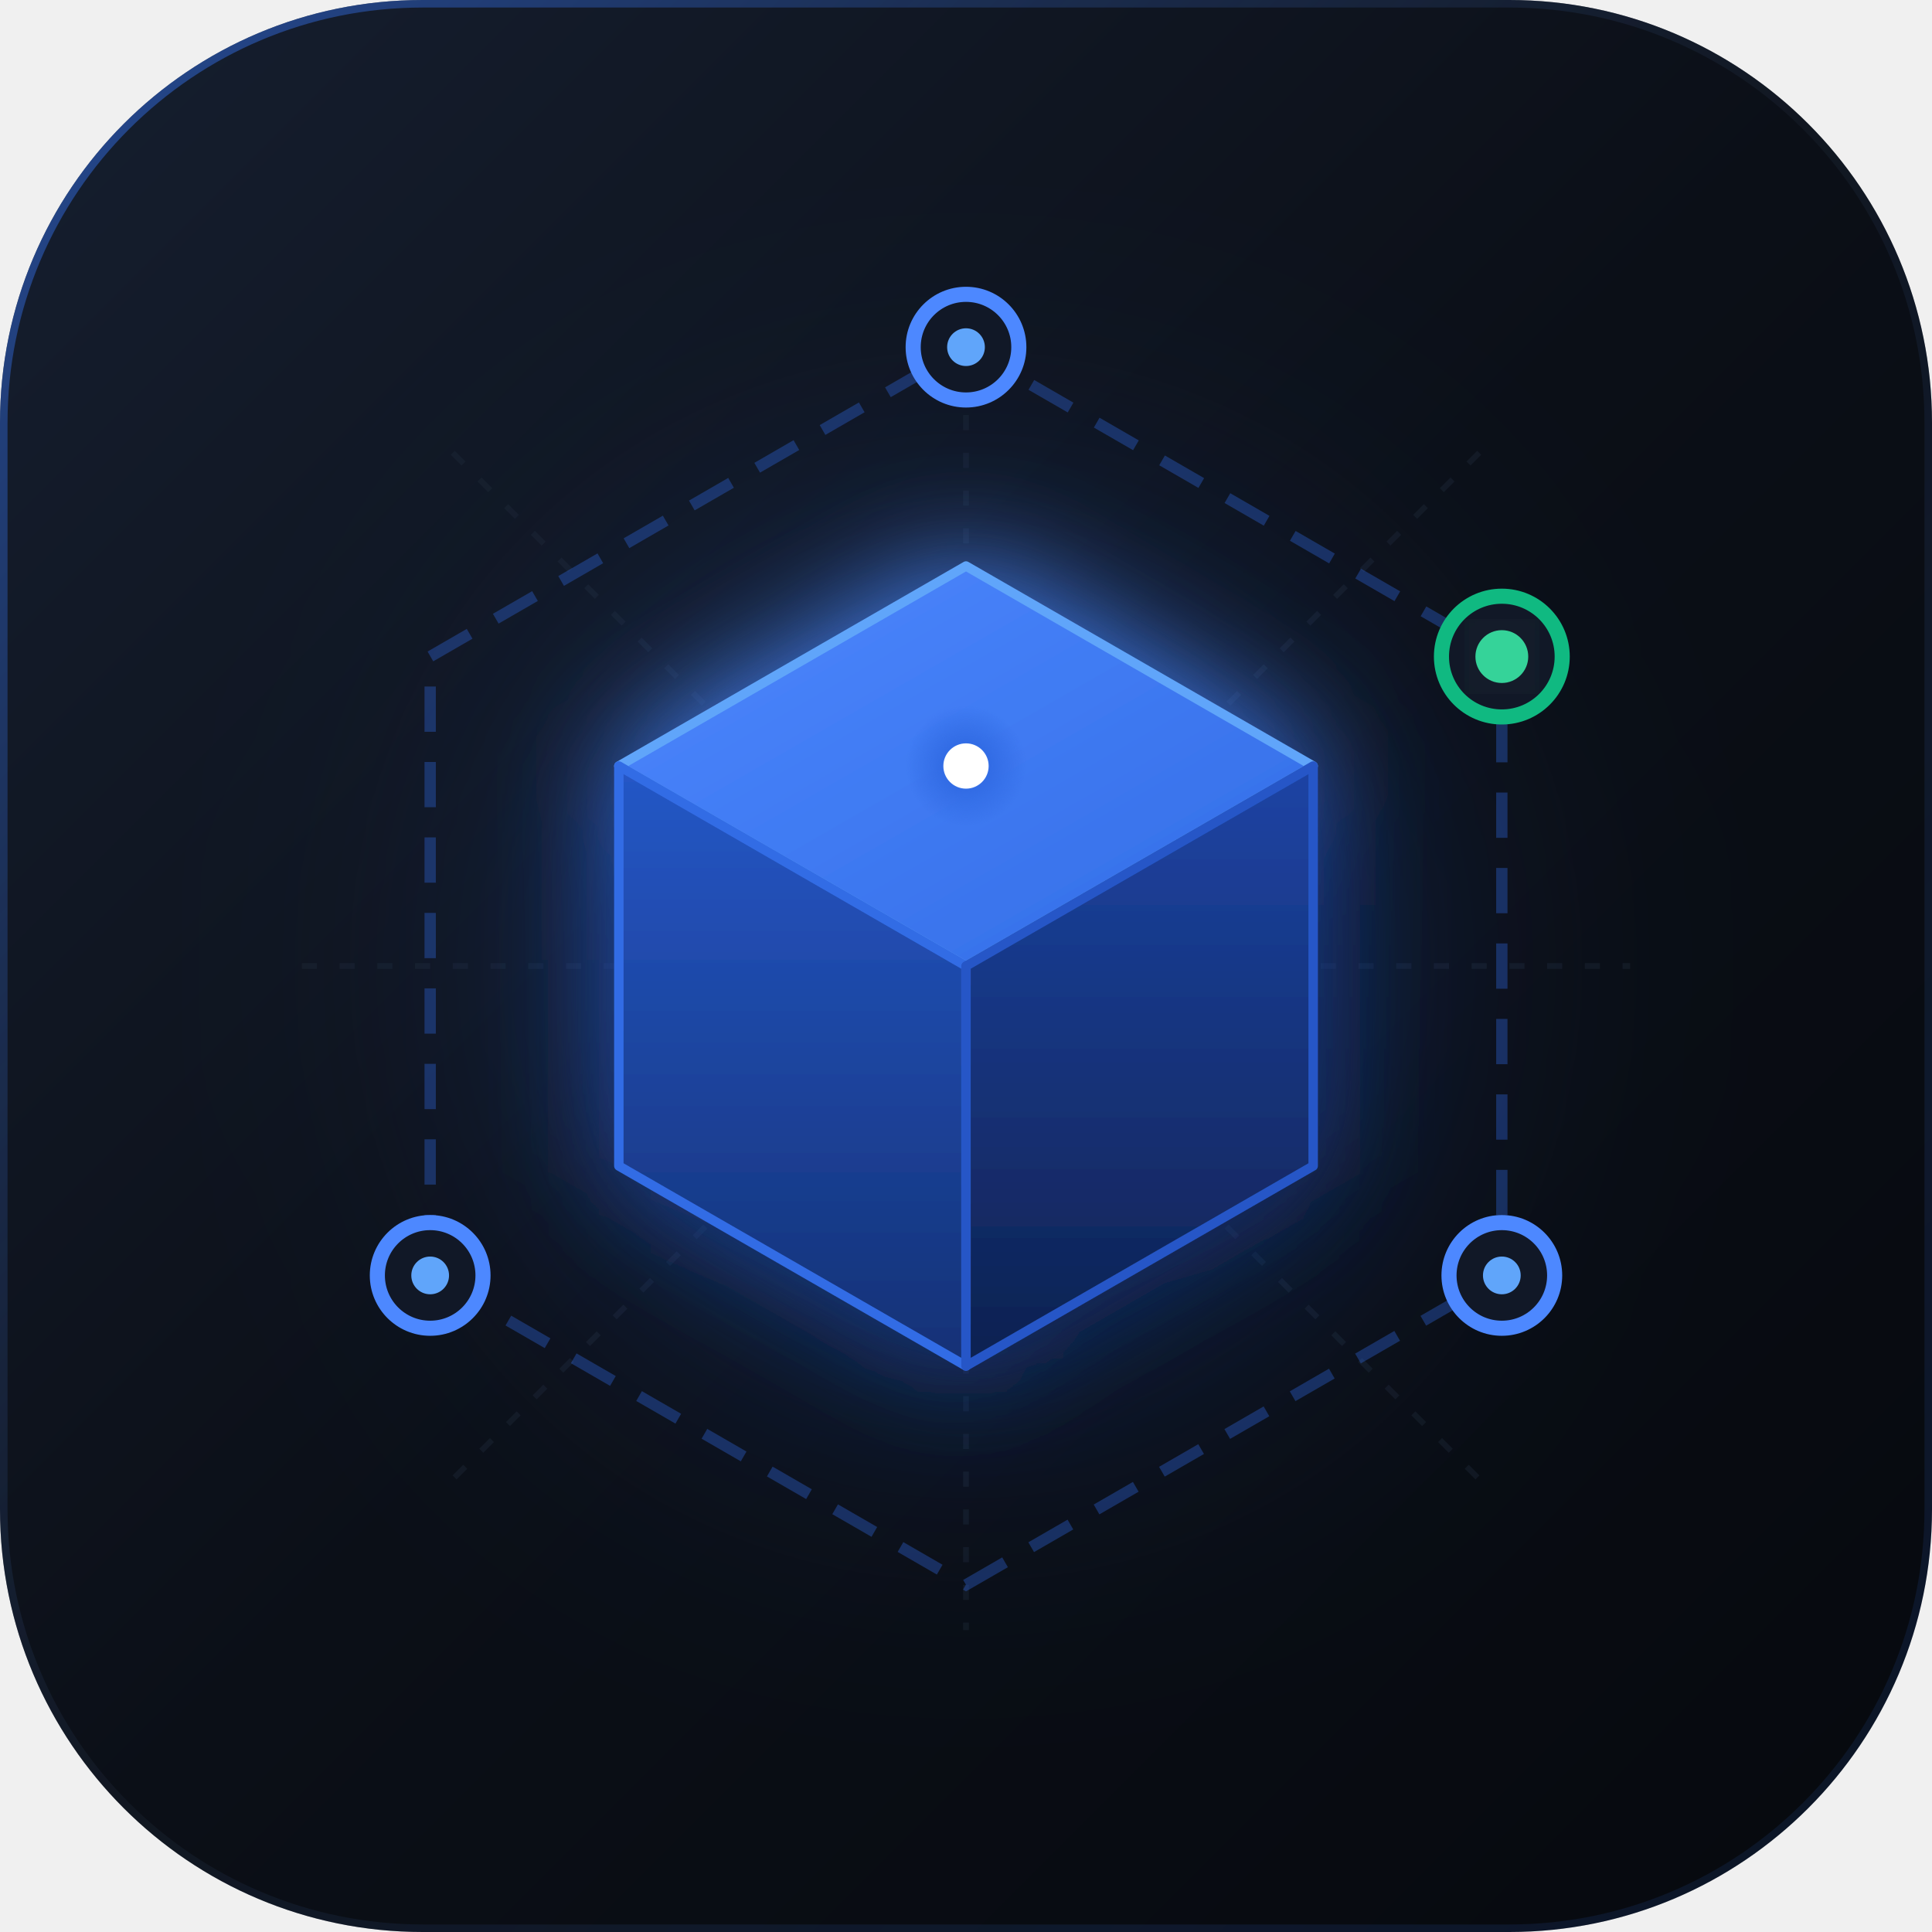
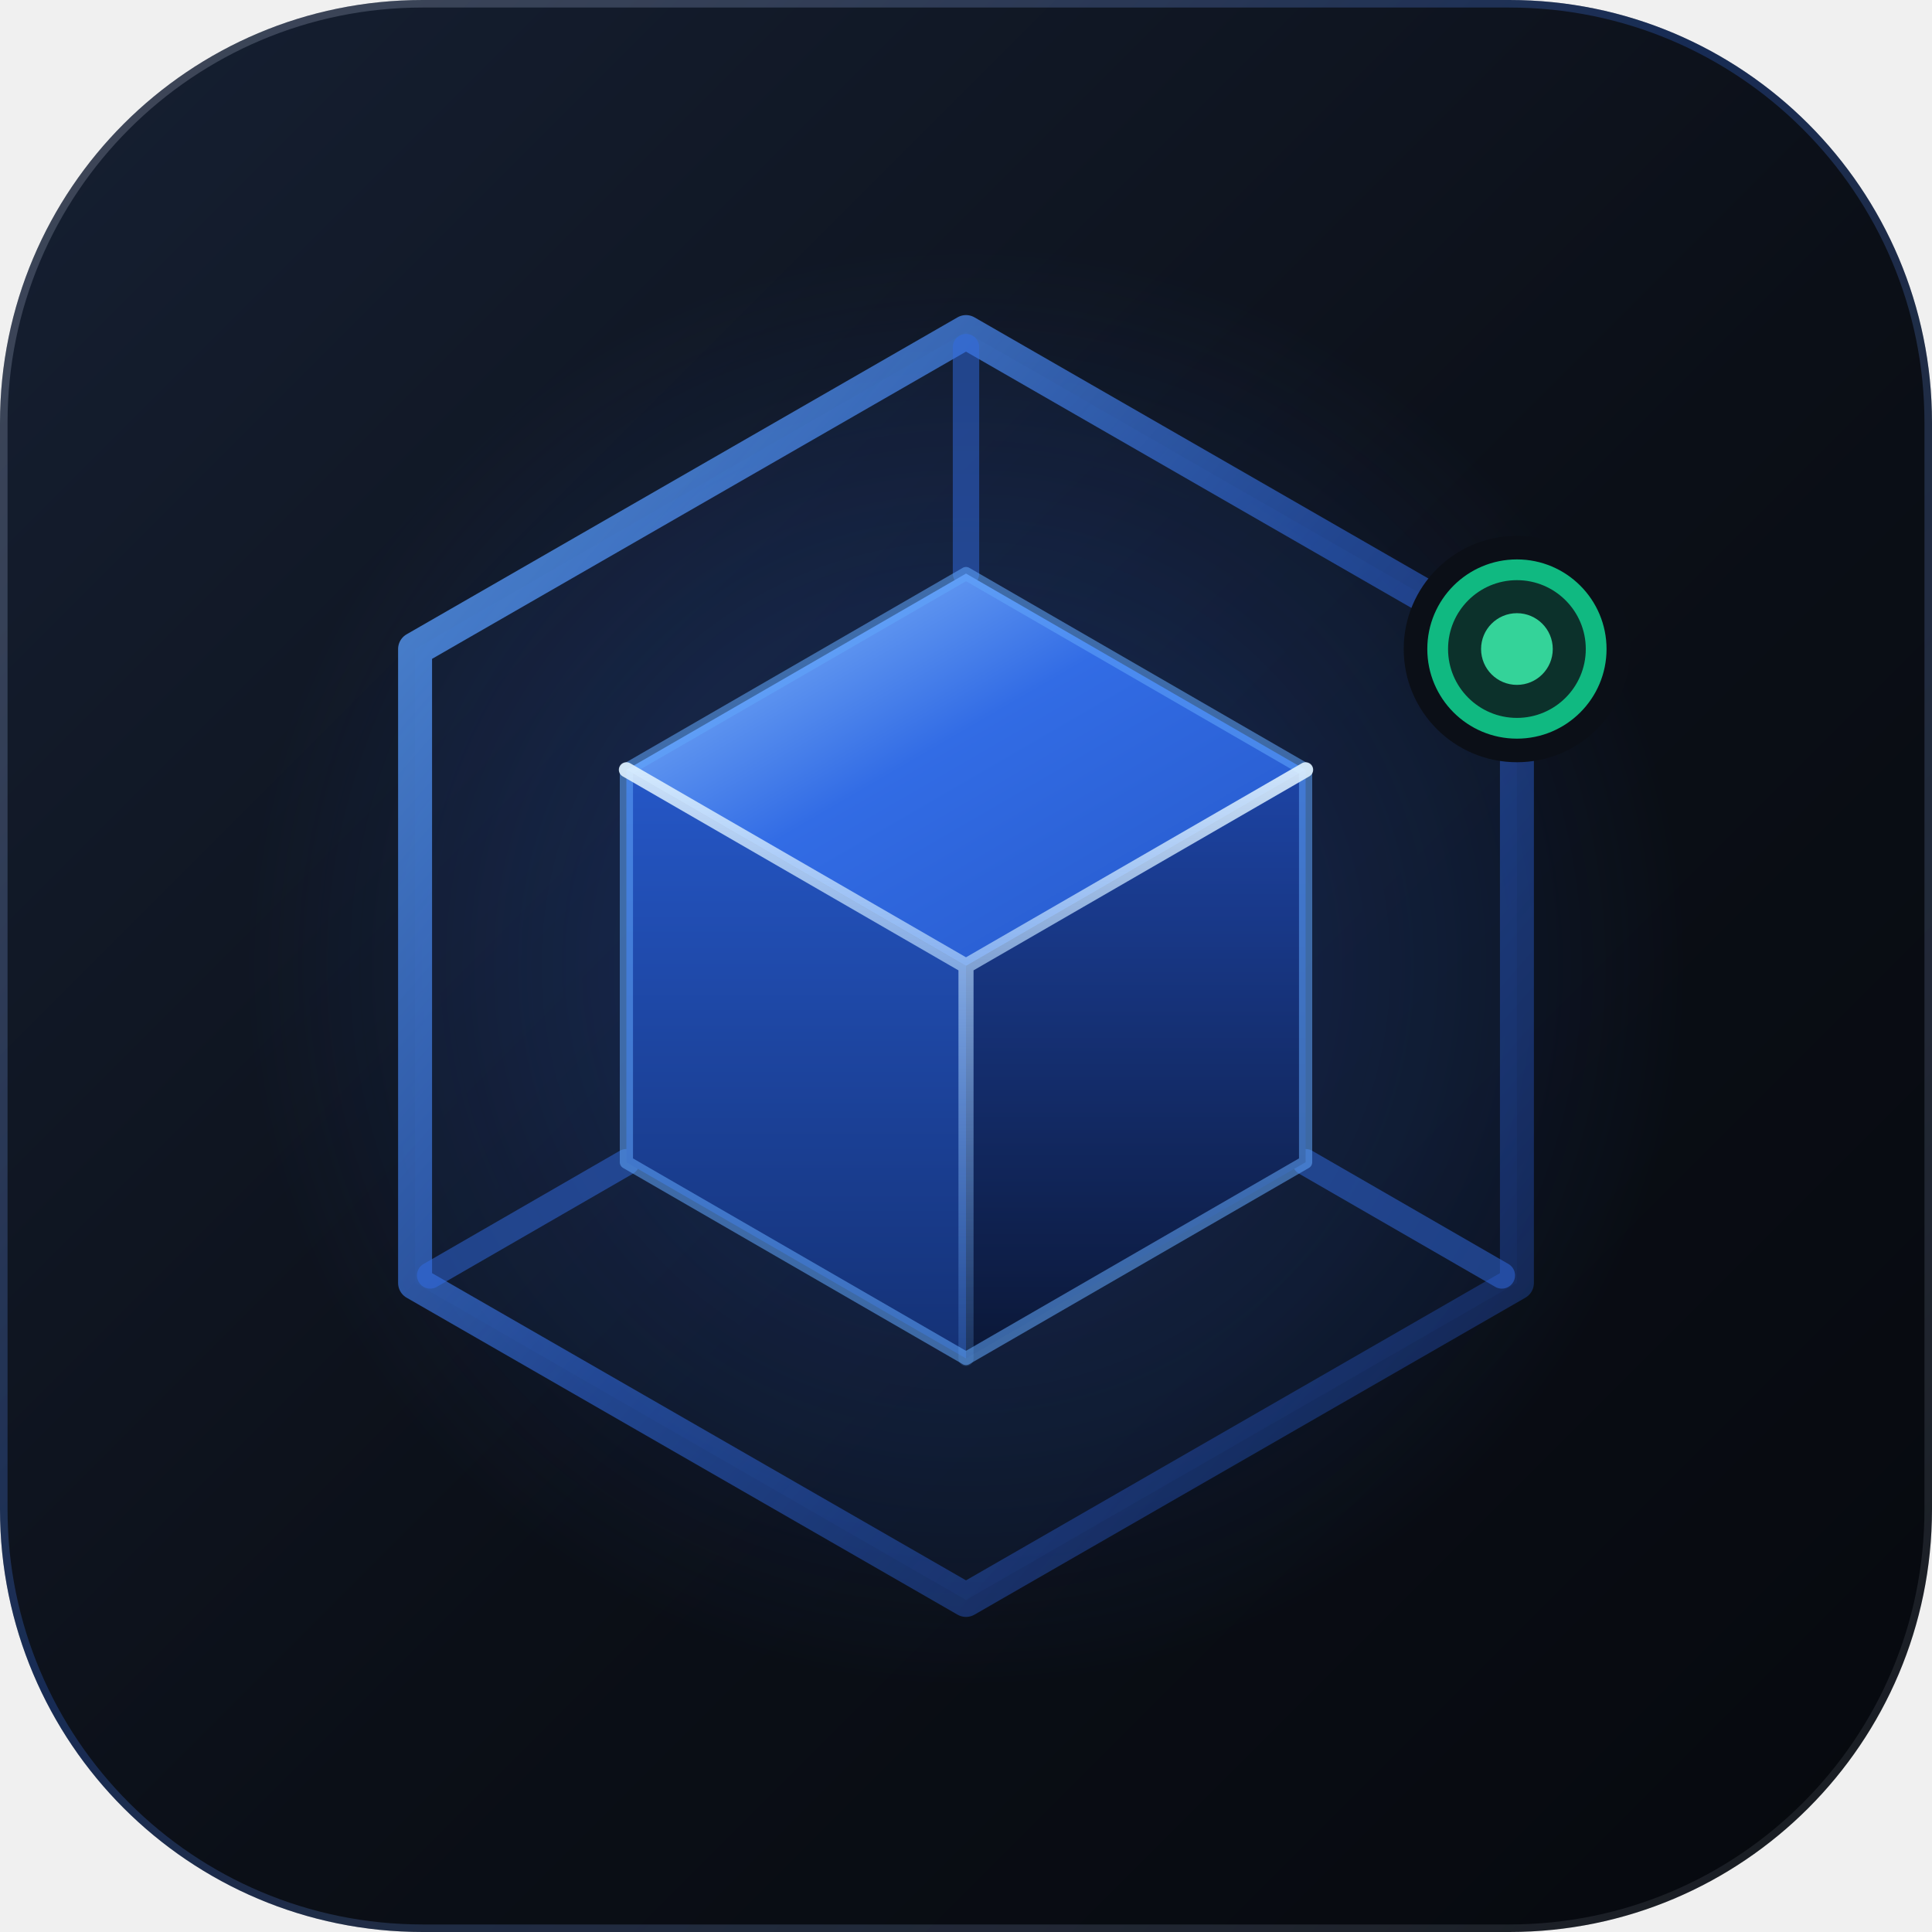
<svg xmlns="http://www.w3.org/2000/svg" viewBox="0 0 512 512" width="512" height="512" fill="none">
  <defs>
    <linearGradient id="bgGrad" x1="0%" y1="0%" x2="100%" y2="100%">
-       <stop offset="0%" stop-color="#161F30" />
-       <stop offset="50%" stop-color="#0B0F17" />
+       <stop offset="0%" stop-color="#162033" />
+       <stop offset="55%" stop-color="#0B0F17" />
      <stop offset="100%" stop-color="#06090E" />
    </linearGradient>
    <linearGradient id="borderGrad" x1="0%" y1="0%" x2="100%" y2="100%">
-       <stop offset="0%" stop-color="#326CE5" stop-opacity="0.6" />
-       <stop offset="50%" stop-color="#1F2937" stop-opacity="0.3" />
-       <stop offset="100%" stop-color="#326CE5" stop-opacity="0.1" />
+       <stop offset="0%" stop-color="#FFFFFF" stop-opacity="0.18" />
+       <stop offset="45%" stop-color="#326CE5" stop-opacity="0.28" />
+       <stop offset="100%" stop-color="#FFFFFF" stop-opacity="0.06" />
+     </linearGradient>
+     <linearGradient id="hexStroke" x1="0%" y1="0%" x2="100%" y2="100%">
+       <stop offset="0%" stop-color="#60A5FA" stop-opacity="0.85" />
+       <stop offset="50%" stop-color="#326CE5" stop-opacity="0.55" />
+       <stop offset="100%" stop-color="#1D44A5" stop-opacity="0.35" />
    </linearGradient>
    <linearGradient id="cubeTop" x1="0%" y1="0%" x2="100%" y2="100%">
-       <stop offset="0%" stop-color="#4D88FF" />
-       <stop offset="100%" stop-color="#326CE5" />
+       <stop offset="0%" stop-color="#93C5FD" />
+       <stop offset="45%" stop-color="#326CE5" />
+       <stop offset="100%" stop-color="#2557C7" />
    </linearGradient>
    <linearGradient id="cubeLeft" x1="0%" y1="0%" x2="0%" y2="100%">
      <stop offset="0%" stop-color="#2557C7" />
      <stop offset="100%" stop-color="#143175" />
    </linearGradient>
    <linearGradient id="cubeRight" x1="0%" y1="0%" x2="0%" y2="100%">
      <stop offset="0%" stop-color="#1D44A5" />
-       <stop offset="100%" stop-color="#0E214F" />
+       <stop offset="100%" stop-color="#0B1736" />
    </linearGradient>
-     <radialGradient id="centerGlow" cx="50%" cy="50%" r="50%">
-       <stop offset="0%" stop-color="#60A5FA" />
-       <stop offset="40%" stop-color="#326CE5" />
+     <linearGradient id="rimLight" x1="0%" y1="0%" x2="0%" y2="100%">
+       <stop offset="0%" stop-color="#E0F2FE" stop-opacity="0.9" />
+       <stop offset="100%" stop-color="#60A5FA" stop-opacity="0.2" />
+     </linearGradient>
+     <radialGradient id="ambient" cx="50%" cy="50%" r="50%">
+       <stop offset="0%" stop-color="#326CE5" stop-opacity="0.28" />
      <stop offset="100%" stop-color="#326CE5" stop-opacity="0" />
    </radialGradient>
-     <filter id="glow" x="-20%" y="-20%" width="140%" height="140%">
-       <feGaussianBlur stdDeviation="16" result="blur" />
-       <feComposite in="SourceGraphic" in2="blur" operator="over" />
-     </filter>
-     <filter id="ambientLight" x="-50%" y="-50%" width="200%" height="200%">
-       <feGaussianBlur stdDeviation="48" result="blur" />
-     </filter>
  </defs>
  <rect width="512" height="512" rx="112" fill="url(#bgGrad)" />
  <rect width="510" height="510" x="1" y="1" rx="111" stroke="url(#borderGrad)" stroke-width="2" />
-   <g stroke="#1F2937" stroke-width="1.5" stroke-dasharray="4 6" opacity="0.4">
-     <line x1="120" y1="120" x2="392" y2="392" />
-     <line x1="392" y1="120" x2="120" y2="392" />
-     <line x1="256" y1="80" x2="256" y2="432" />
-     <line x1="80" y1="256" x2="432" y2="256" />
+   <circle cx="256" cy="256" r="190" fill="url(#ambient)" />
+   <polygon points="256,88 402,172 402,340 256,424 110,340 110,172" fill="#326CE5" fill-opacity="0.06" stroke="url(#hexStroke)" stroke-width="9" stroke-linejoin="round" />
+   <g stroke="#326CE5" stroke-width="7" stroke-opacity="0.5" stroke-linecap="round">
+     <line x1="256" y1="92" x2="256" y2="152" />
+     <line x1="114" y1="338" x2="166" y2="308" />
+     <line x1="398" y1="338" x2="346" y2="308" />
  </g>
-   <circle cx="256" cy="256" r="110" fill="#326CE5" opacity="0.25" filter="url(#ambientLight)" />
-   <polygon points="256,92 398,174 398,338 256,420 114,338 114,174" stroke="#326CE5" stroke-opacity="0.35" stroke-width="3" stroke-dasharray="12 8" fill="none" />
-   <g filter="url(#glow)">
-     <polygon points="256,150 348,203 256,256 164,203" fill="url(#cubeTop)" stroke="#60A5FA" stroke-width="2.5" stroke-linejoin="round" />
-     <polygon points="164,203 256,256 256,362 164,309" fill="url(#cubeLeft)" stroke="#326CE5" stroke-width="2.5" stroke-linejoin="round" />
-     <polygon points="256,256 348,203 348,309 256,362" fill="url(#cubeRight)" stroke="#2557C7" stroke-width="2.5" stroke-linejoin="round" />
+   <g>
+     <polygon points="256,152 346,204 256,256 166,204" fill="url(#cubeTop)" />
+     <polygon points="166,204 256,256 256,360 166,308" fill="url(#cubeLeft)" />
+     <polygon points="256,256 346,204 346,308 256,360" fill="url(#cubeRight)" />
+     <polygon points="256,152 346,204 346,308 256,360 166,308 166,204" stroke="#60A5FA" stroke-opacity="0.55" stroke-width="3.5" stroke-linejoin="round" fill="none" />
+     <path d="M166,204 L256,256 L346,204 M256,256 L256,360" stroke="url(#rimLight)" stroke-width="4" stroke-linecap="round" stroke-linejoin="round" />
  </g>
-   <circle cx="256" cy="92" r="14" fill="#111827" stroke="#4D88FF" stroke-width="4" />
-   <circle cx="256" cy="92" r="5" fill="#60A5FA" />
-   <circle cx="114" cy="338" r="14" fill="#111827" stroke="#4D88FF" stroke-width="4" />
-   <circle cx="114" cy="338" r="5" fill="#60A5FA" />
-   <circle cx="398" cy="338" r="14" fill="#111827" stroke="#4D88FF" stroke-width="4" />
-   <circle cx="398" cy="338" r="5" fill="#60A5FA" />
-   <circle cx="398" cy="174" r="16" fill="#111827" stroke="#10B981" stroke-width="4" />
-   <circle cx="398" cy="174" r="7" fill="#34D399" filter="url(#glow)" />
-   <circle cx="256" cy="203" r="16" fill="url(#centerGlow)" />
-   <circle cx="256" cy="203" r="6" fill="#FFFFFF" />
+   <circle cx="402" cy="172" r="30" fill="#0B0F17" />
+   <circle cx="402" cy="172" r="21" fill="#10B981" fill-opacity="0.2" stroke="#10B981" stroke-width="5.5" />
+   <circle cx="402" cy="172" r="9.5" fill="#34D399" />
</svg>
